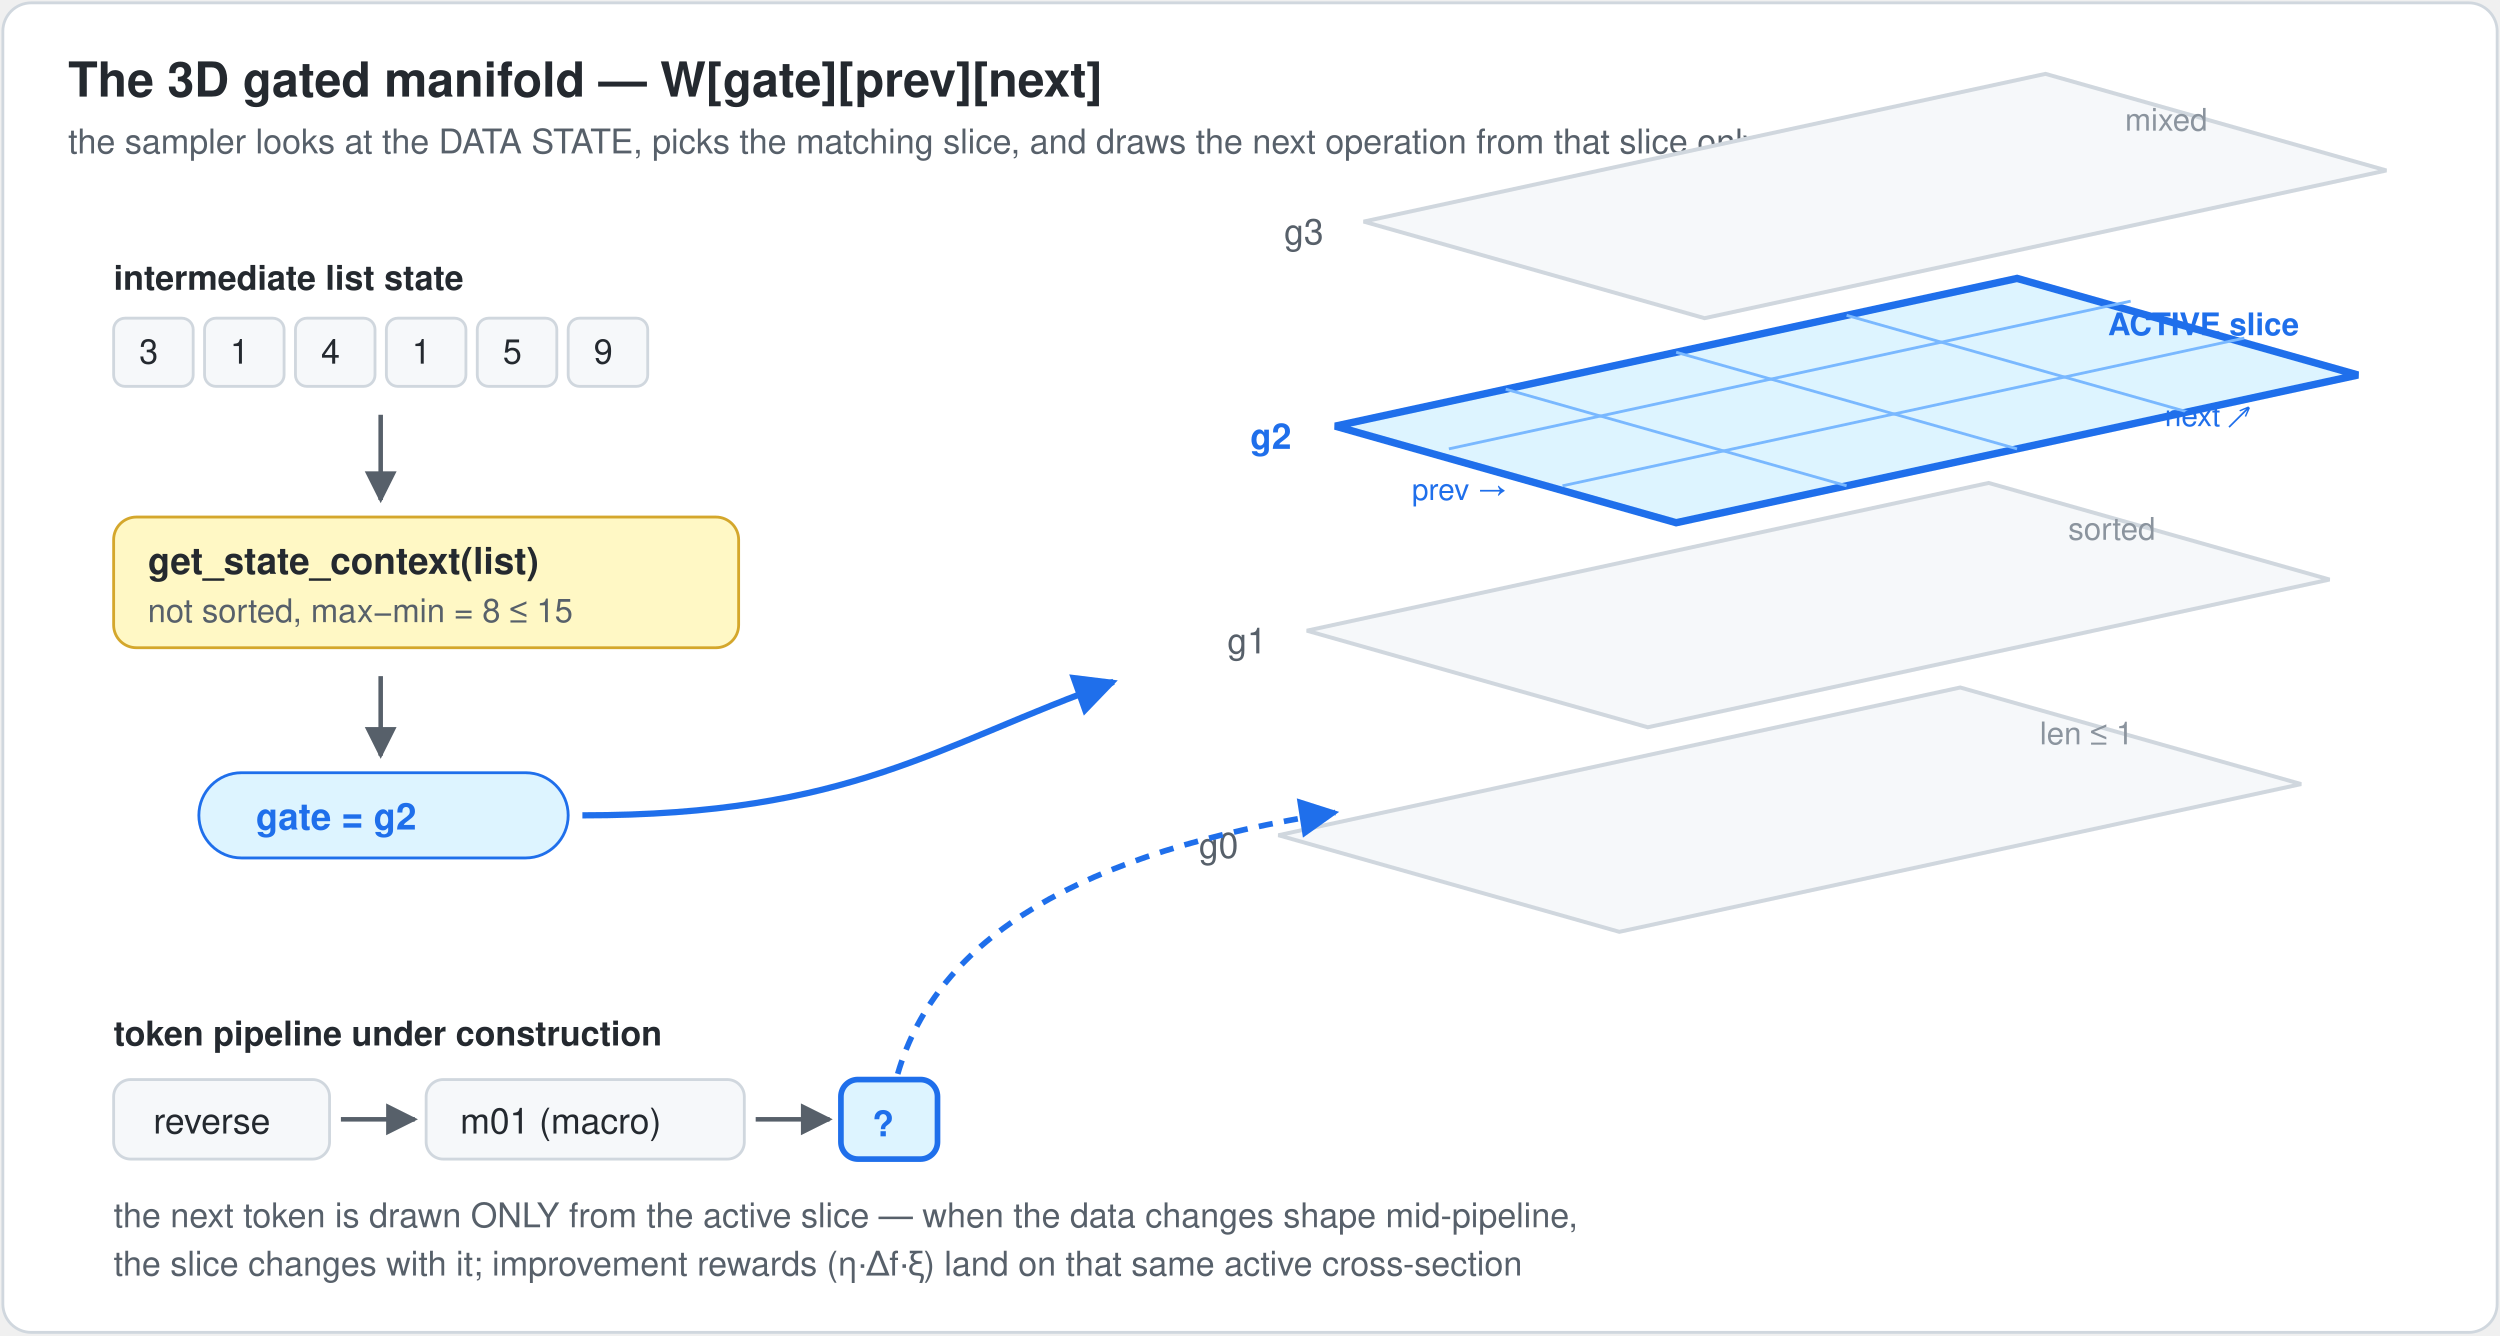
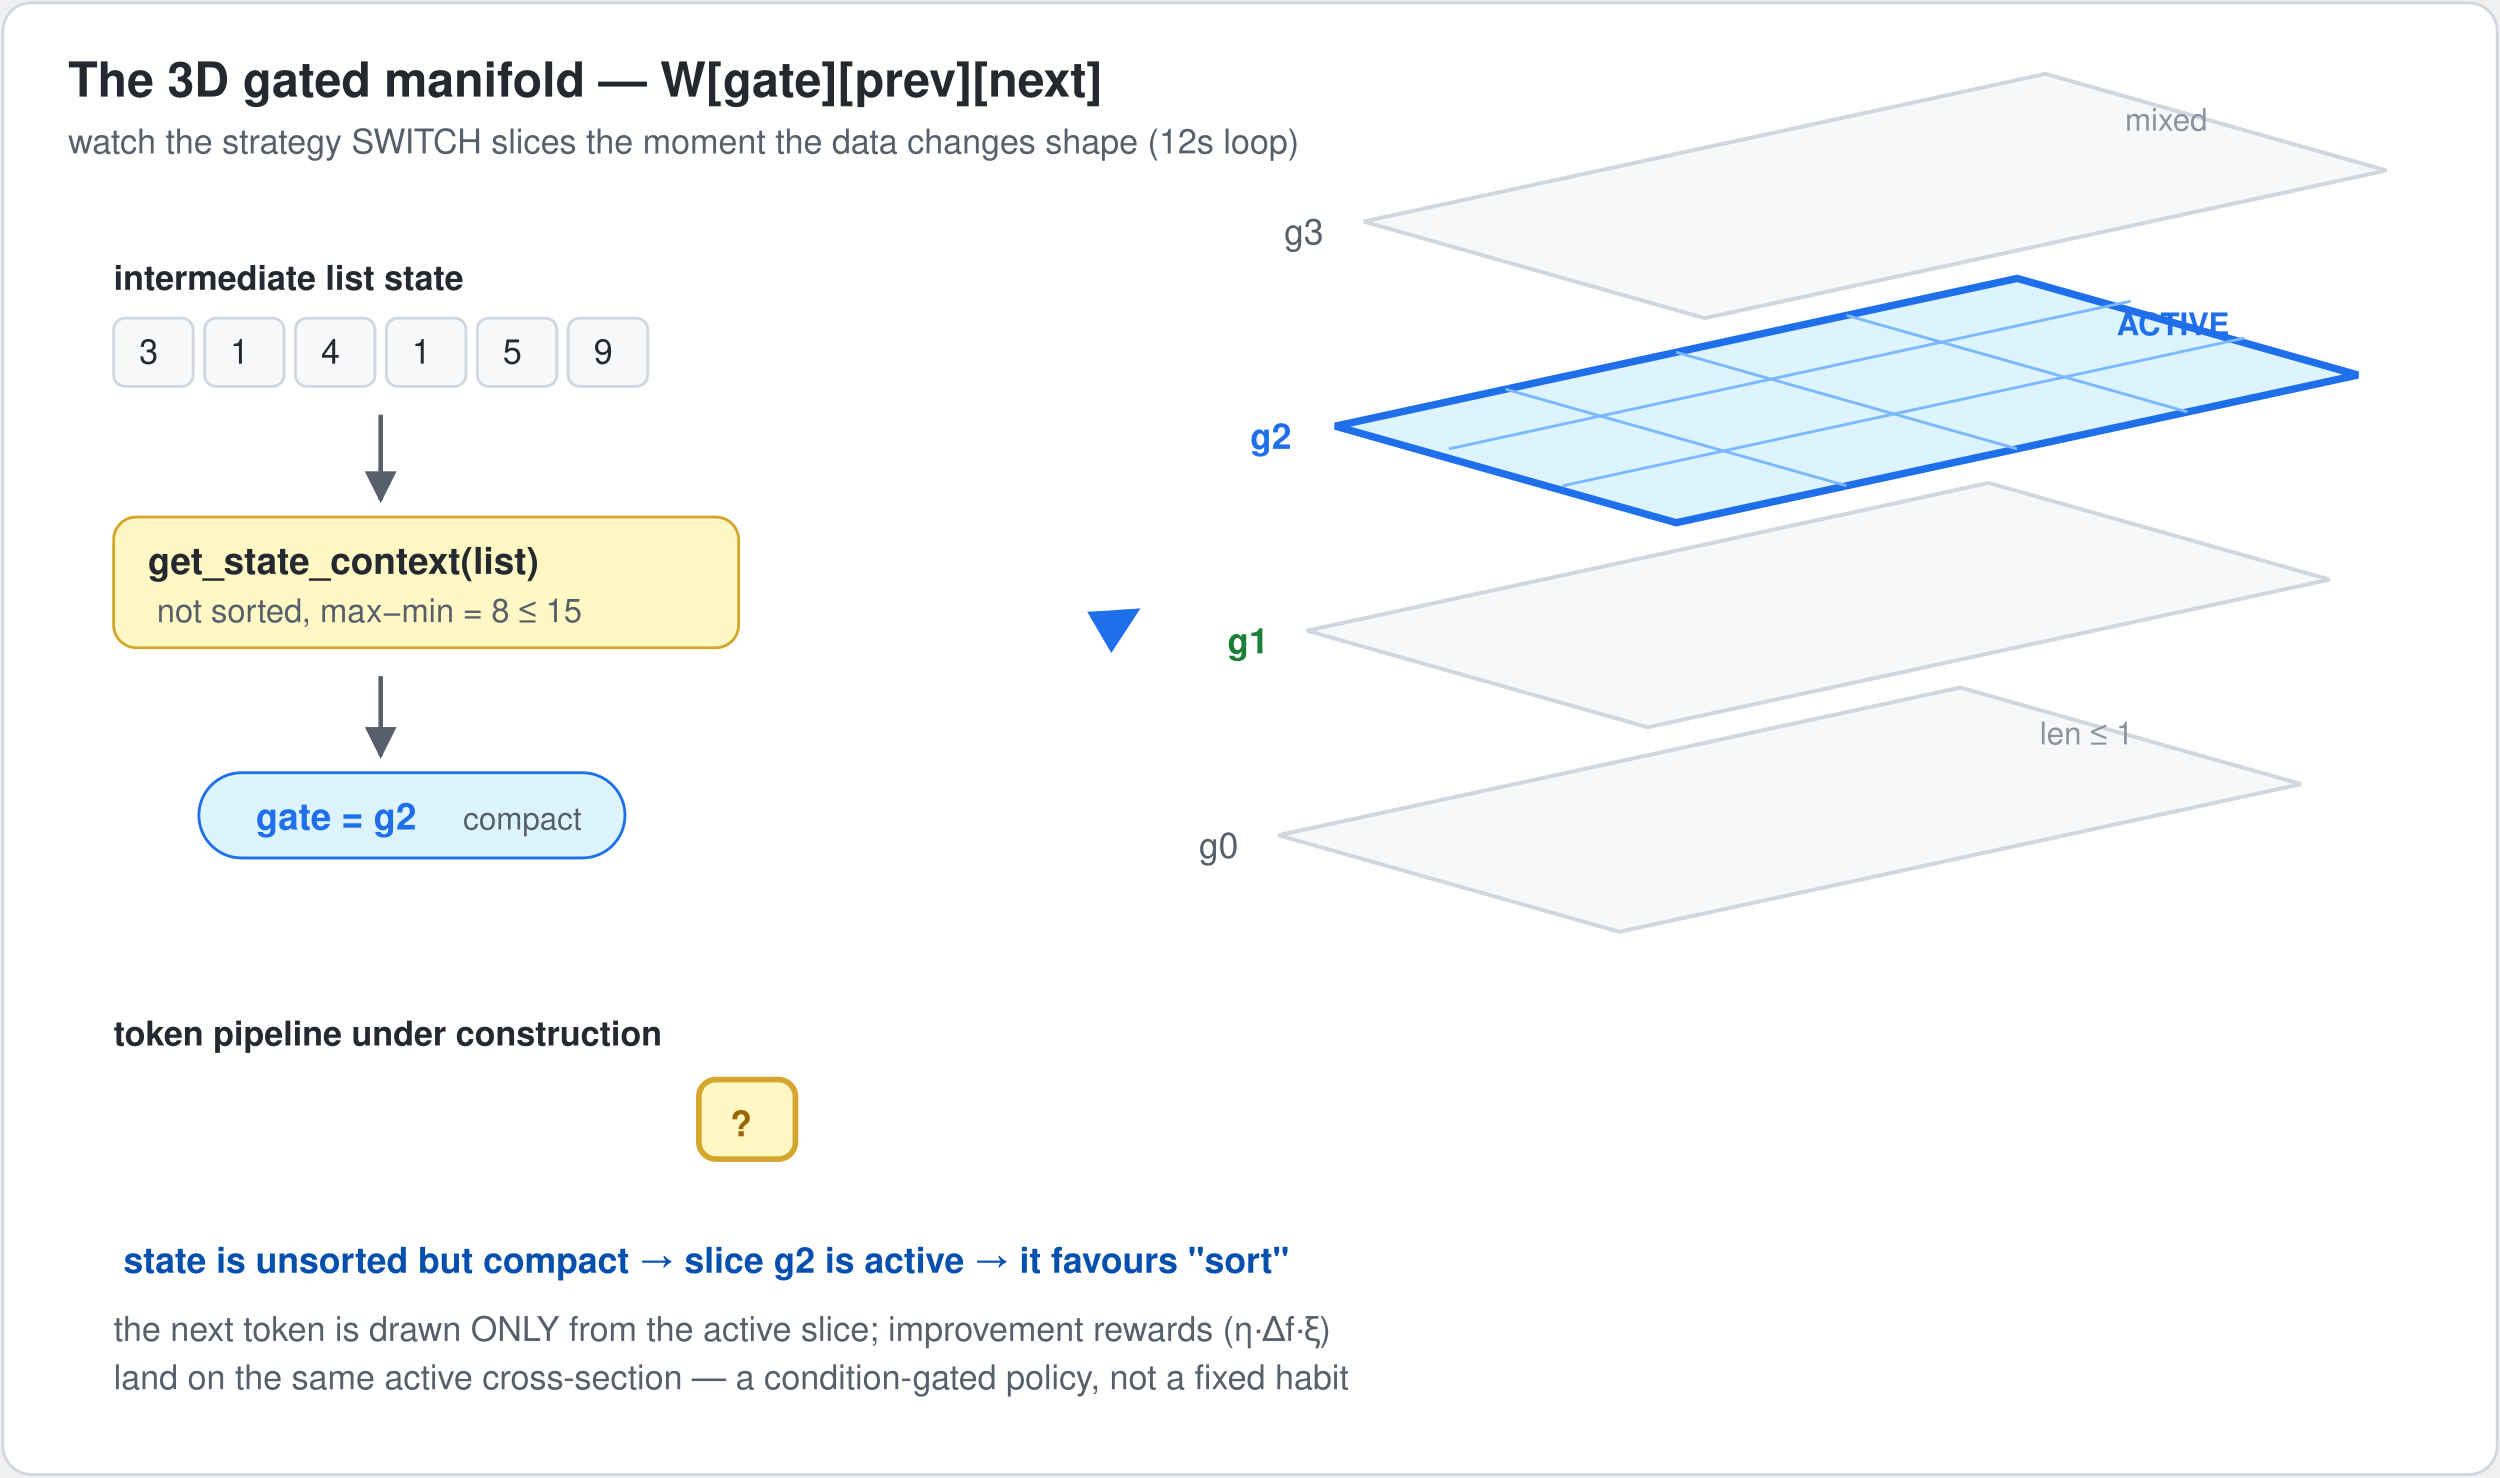
- <svg xmlns="http://www.w3.org/2000/svg" viewBox="0 0 880 470" font-family="Segoe UI, Helvetica, Arial, sans-serif">
+ <svg xmlns="http://www.w3.org/2000/svg" viewBox="0 0 880 520" font-family="Segoe UI, Helvetica, Arial, sans-serif">
  <defs>
    <marker id="arr" viewBox="0 0 10 10" refX="9" refY="5" markerWidth="7" markerHeight="7" orient="auto-start-reverse">
      <path d="M 0 0 L 10 5 L 0 10 z" fill="#1f6feb" />
    </marker>
    <marker id="arrg" viewBox="0 0 10 10" refX="9" refY="5" markerWidth="7" markerHeight="7" orient="auto-start-reverse">
      <path d="M 0 0 L 10 5 L 0 10 z" fill="#57606a" />
    </marker>
  </defs>
-   <rect x="1" y="1" width="878" height="468" rx="10" fill="#ffffff" stroke="#d0d7de" />
+   <rect x="1" y="1" width="878" height="518" rx="10" fill="#ffffff" stroke="#d0d7de" />
  <text x="24" y="34" font-size="17" font-weight="600" fill="#24292f">The 3D gated manifold — W[gate][prev][next]</text>
-   <text x="24" y="54" font-size="12" fill="#57606a">the sampler looks at the DATA STATE, picks the matching slice, and draws the next operation from that slice only</text>
+   <text x="24" y="54" font-size="12" fill="#57606a">watch the strategy SWITCH slices the moment the data changes shape (12s loop)</text>
  <text x="40" y="102" font-size="12" font-weight="600" fill="#24292f">intermediate list state</text>
  <g font-size="12" fill="#24292f">
+     <animate attributeName="opacity" values="1;1;0;0;1" keyTimes="0;0.46;0.5;0.97;1" dur="12s" repeatCount="indefinite" />
    <rect x="40" y="112" width="28" height="24" rx="4" fill="#f6f8fa" stroke="#d0d7de" />
    <text x="49" y="128">3</text>
    <rect x="72" y="112" width="28" height="24" rx="4" fill="#f6f8fa" stroke="#d0d7de" />
    <text x="81" y="128">1</text>
    <rect x="104" y="112" width="28" height="24" rx="4" fill="#f6f8fa" stroke="#d0d7de" />
    <text x="113" y="128">4</text>
    <rect x="136" y="112" width="28" height="24" rx="4" fill="#f6f8fa" stroke="#d0d7de" />
    <text x="145" y="128">1</text>
    <rect x="168" y="112" width="28" height="24" rx="4" fill="#f6f8fa" stroke="#d0d7de" />
    <text x="177" y="128">5</text>
    <rect x="200" y="112" width="28" height="24" rx="4" fill="#f6f8fa" stroke="#d0d7de" />
    <text x="209" y="128">9</text>
  </g>
+   <g font-size="12" fill="#0550ae" opacity="0">
+     <animate attributeName="opacity" values="0;0;1;1;0" keyTimes="0;0.46;0.5;0.97;1" dur="12s" repeatCount="indefinite" />
+     <rect x="40" y="112" width="28" height="24" rx="4" fill="#ddf4ff" stroke="#54aeff" />
+     <text x="49" y="128">1</text>
+     <rect x="72" y="112" width="28" height="24" rx="4" fill="#ddf4ff" stroke="#54aeff" />
+     <text x="81" y="128">1</text>
+     <rect x="104" y="112" width="28" height="24" rx="4" fill="#ddf4ff" stroke="#54aeff" />
+     <text x="113" y="128">3</text>
+     <rect x="136" y="112" width="28" height="24" rx="4" fill="#ddf4ff" stroke="#54aeff" />
+     <text x="145" y="128">4</text>
+     <rect x="168" y="112" width="28" height="24" rx="4" fill="#ddf4ff" stroke="#54aeff" />
+     <text x="177" y="128">5</text>
+     <rect x="200" y="112" width="28" height="24" rx="4" fill="#ddf4ff" stroke="#54aeff" />
+     <text x="209" y="128">9</text>
+   </g>
  <line x1="134" y1="146" x2="134" y2="176" stroke="#57606a" stroke-width="1.6" marker-end="url(#arrg)" />
-   <rect x="40" y="182" width="220" height="46" rx="8" fill="#fff8c5" stroke="#d4a72c" />
+   <rect x="40" y="182" width="220" height="46" rx="8" stroke="#d4a72c" fill="#fff8c5">
+     <animate attributeName="fill" values="#fff8c5;#ffec9e;#fff8c5;#fff8c5;#ffec9e;#fff8c5;#fff8c5" keyTimes="0;0.05;0.1;0.5;0.55;0.6;1" dur="12s" repeatCount="indefinite" />
+   </rect>
  <text x="52" y="202" font-size="13" font-weight="600" fill="#24292f">get_state_context(list)</text>
-   <text x="52" y="219" font-size="11.5" fill="#57606a">not sorted, max−min = 8 ≤ 15</text>
+   <g font-size="11.5" fill="#57606a">
+     <text x="52" y="219">
+       <animate attributeName="opacity" values="1;1;0;0;1" keyTimes="0;0.46;0.5;0.97;1" dur="12s" repeatCount="indefinite" />
+       not sorted, max−min = 8 ≤ 15
+     </text>
+     <text x="52" y="219" opacity="0">
+       <animate attributeName="opacity" values="0;0;1;1;0" keyTimes="0;0.46;0.5;0.97;1" dur="12s" repeatCount="indefinite" />
+       monotone non-decreasing
+     </text>
+   </g>
  <line x1="134" y1="238" x2="134" y2="266" stroke="#57606a" stroke-width="1.6" marker-end="url(#arrg)" />
-   <rect x="70" y="272" width="130" height="30" rx="15" fill="#ddf4ff" stroke="#1f6feb" />
-   <text x="90" y="292" font-size="13" font-weight="700" fill="#1f6feb">gate = g2</text>
-   <path d="M 205 287 C 300 287 330 262 392 240" fill="none" stroke="#1f6feb" stroke-width="2.2" marker-end="url(#arr)" />
  <g>
+     <animate attributeName="opacity" values="0;1;1;0;0" keyTimes="0;0.08;0.46;0.5;1" dur="12s" repeatCount="indefinite" />
+     <rect x="70" y="272" width="150" height="30" rx="15" fill="#ddf4ff" stroke="#1f6feb" />
+     <text x="90" y="292" font-size="13" font-weight="700" fill="#1f6feb">gate = g2</text>
+     <text x="163" y="292" font-size="11" fill="#57606a">compact</text>
+   </g>
+   <g opacity="0">
+     <animate attributeName="opacity" values="0;0;1;1;0" keyTimes="0;0.52;0.58;0.97;1" dur="12s" repeatCount="indefinite" />
+     <rect x="70" y="272" width="150" height="30" rx="15" fill="#dafbe1" stroke="#1a7f37" />
+     <text x="90" y="292" font-size="13" font-weight="700" fill="#1a7f37">gate = g1</text>
+     <text x="163" y="292" font-size="11" fill="#57606a">sorted</text>
+   </g>
+   <path d="M 225 287 C 320 287 340 250 400 215" fill="none" stroke="#1f6feb" stroke-width="2.4" marker-end="url(#arr)" stroke-dasharray="300" stroke-dashoffset="300">
+     <animate attributeName="stroke-dashoffset" values="300;300;0;0" keyTimes="0;0.1;0.2;1" dur="12s" repeatCount="indefinite" />
+     <animate attributeName="opacity" values="1;1;0;0" keyTimes="0;0.46;0.5;1" dur="12s" repeatCount="indefinite" />
+   </path>
+   <path d="M 225 287 C 320 292 340 275 396 262" fill="none" stroke="#1a7f37" stroke-width="2.4" marker-end="url(#arr)" stroke-dasharray="300" stroke-dashoffset="300" opacity="0">
+     <animate attributeName="stroke-dashoffset" values="300;300;0;0" keyTimes="0;0.58;0.68;1" dur="12s" repeatCount="indefinite" />
+     <animate attributeName="opacity" values="0;0;1;1;0" keyTimes="0;0.56;0.6;0.97;1" dur="12s" repeatCount="indefinite" />
+   </path>
+   <g>
+     <animateTransform attributeName="transform" type="translate" values="0 0;0 3;0 0" dur="6s" repeatCount="indefinite" />
    <path d="M 480 78  l 240 -52 l 120 34 l -240 52 z" fill="#f6f8fa" stroke="#d0d7de" stroke-width="1.4" />
    <text x="452" y="86" font-size="12.5" fill="#57606a">g3</text>
    <text x="748" y="46" font-size="11" fill="#8b949e">mixed</text>
-     <path d="M 470 150 l 240 -52 l 120 34 l -240 52 z" fill="#ddf4ff" stroke="#1f6feb" stroke-width="2.6" />
-     <path d="M 530 137 l 120 34 M 590 124 l 120 34 M 650 111 l 120 34" stroke="#79b8ff" stroke-width="1" />
-     <path d="M 510 158 l 240 -52 M 550 171 l 240 -52" stroke="#79b8ff" stroke-width="1" />
+     <path d="M 470 150 l 240 -52 l 120 34 l -240 52 z" stroke-width="2.6" fill="#ddf4ff" stroke="#1f6feb">
+       <animate attributeName="fill" values="#f6f8fa;#ddf4ff;#b6e3ff;#ddf4ff;#f6f8fa;#f6f8fa" keyTimes="0;0.16;0.3;0.44;0.52;1" dur="12s" repeatCount="indefinite" />
+       <animate attributeName="stroke" values="#d0d7de;#1f6feb;#1f6feb;#d0d7de;#d0d7de" keyTimes="0;0.16;0.44;0.52;1" dur="12s" repeatCount="indefinite" />
+     </path>
+     <g stroke="#79b8ff" stroke-width="1">
+       <animate attributeName="opacity" values="0;1;1;0;0" keyTimes="0;0.16;0.44;0.5;1" dur="12s" repeatCount="indefinite" />
+       <path d="M 530 137 l 120 34 M 590 124 l 120 34 M 650 111 l 120 34" />
+       <path d="M 510 158 l 240 -52 M 550 171 l 240 -52" />
+     </g>
    <text x="440" y="158" font-size="12.5" font-weight="700" fill="#1f6feb">g2</text>
-     <text x="742" y="118" font-size="11" font-weight="600" fill="#1f6feb">ACTIVE slice</text>
-     <text x="497" y="176" font-size="10.5" fill="#1f6feb">prev →</text>
-     <text x="762" y="150" font-size="10.5" fill="#1f6feb">next ↗</text>
-     <path d="M 460 222 l 240 -52 l 120 34 l -240 52 z" fill="#f6f8fa" stroke="#d0d7de" stroke-width="1.4" />
-     <text x="432" y="230" font-size="12.5" fill="#57606a">g1</text>
-     <text x="728" y="190" font-size="11" fill="#8b949e">sorted</text>
+     <text x="742" y="118" font-size="11" font-weight="600" fill="#1f6feb">
+       <animate attributeName="opacity" values="0;1;1;0;0" keyTimes="0;0.16;0.44;0.5;1" dur="12s" repeatCount="indefinite" />
+       ACTIVE
+     </text>
+     <path d="M 460 222 l 240 -52 l 120 34 l -240 52 z" stroke-width="1.4" fill="#f6f8fa" stroke="#d0d7de">
+       <animate attributeName="fill" values="#f6f8fa;#f6f8fa;#dafbe1;#acf2bd;#dafbe1;#f6f8fa" keyTimes="0;0.6;0.68;0.8;0.94;1" dur="12s" repeatCount="indefinite" />
+       <animate attributeName="stroke" values="#d0d7de;#d0d7de;#1a7f37;#1a7f37;#d0d7de" keyTimes="0;0.6;0.68;0.94;1" dur="12s" repeatCount="indefinite" />
+       <animate attributeName="stroke-width" values="1.4;1.4;2.6;2.6;1.4" keyTimes="0;0.6;0.68;0.94;1" dur="12s" repeatCount="indefinite" />
+     </path>
+     <g stroke="#4ac26b" stroke-width="1" opacity="0">
+       <animate attributeName="opacity" values="0;0;1;1;0" keyTimes="0;0.62;0.7;0.92;1" dur="12s" repeatCount="indefinite" />
+       <path d="M 520 209 l 120 34 M 580 196 l 120 34 M 640 183 l 120 34" />
+       <path d="M 500 230 l 240 -52 M 540 243 l 240 -52" />
+     </g>
+     <text x="432" y="230" font-size="12.5" font-weight="700" fill="#1a7f37">g1</text>
+     <text x="728" y="190" font-size="11" font-weight="600" fill="#1a7f37" opacity="0">
+       <animate attributeName="opacity" values="0;0;1;1;0" keyTimes="0;0.62;0.7;0.92;1" dur="12s" repeatCount="indefinite" />
+       ACTIVE
+     </text>
    <path d="M 450 294 l 240 -52 l 120 34 l -240 52 z" fill="#f6f8fa" stroke="#d0d7de" stroke-width="1.4" />
    <text x="422" y="302" font-size="12.5" fill="#57606a">g0</text>
    <text x="718" y="262" font-size="11" fill="#8b949e">len ≤ 1</text>
  </g>
+   <path d="M 520 190 C 420 300 240 350 120 382" fill="none" stroke="#1f6feb" stroke-width="2" stroke-dasharray="6 5" opacity="0" marker-end="url(#arr)">
+     <animate attributeName="opacity" values="0;0;1;1;0;0" keyTimes="0;0.26;0.3;0.42;0.46;1" dur="12s" repeatCount="indefinite" />
+     <animate attributeName="stroke-dashoffset" values="66;0" dur="1.2s" repeatCount="indefinite" />
+   </path>
+   <path d="M 510 258 C 430 330 300 360 220 384" fill="none" stroke="#1a7f37" stroke-width="2" stroke-dasharray="6 5" opacity="0" marker-end="url(#arr)">
+     <animate attributeName="opacity" values="0;0;1;1;0;0" keyTimes="0;0.74;0.78;0.9;0.94;1" dur="12s" repeatCount="indefinite" />
+     <animate attributeName="stroke-dashoffset" values="66;0" dur="1.2s" repeatCount="indefinite" />
+   </path>
  <text x="40" y="368" font-size="12" font-weight="600" fill="#24292f">token pipeline under construction</text>
  <g font-size="12.5">
-     <rect x="40" y="380" width="76" height="28" rx="6" fill="#f6f8fa" stroke="#d0d7de" />
-     <text x="54" y="399" fill="#24292f">reverse</text>
-     <line x1="120" y1="394" x2="146" y2="394" stroke="#57606a" stroke-width="1.6" marker-end="url(#arrg)" />
-     <rect x="150" y="380" width="112" height="28" rx="6" fill="#f6f8fa" stroke="#d0d7de" />
-     <text x="162" y="399" fill="#24292f">m01 (macro)</text>
-     <line x1="266" y1="394" x2="292" y2="394" stroke="#57606a" stroke-width="1.6" marker-end="url(#arrg)" />
-     <rect x="296" y="380" width="34" height="28" rx="6" fill="#ddf4ff" stroke="#1f6feb" stroke-width="2" />
-     <text x="307" y="400" fill="#1f6feb" font-weight="700">?</text>
+     <g opacity="0">
+       <animate attributeName="opacity" values="0;0;1;1;0" keyTimes="0;0.4;0.44;0.97;1" dur="12s" repeatCount="indefinite" />
+       <animateTransform attributeName="transform" type="translate" values="0 -10;0 -10;0 0;0 0" keyTimes="0;0.4;0.44;1" dur="12s" repeatCount="indefinite" />
+       <rect x="40" y="380" width="58" height="28" rx="6" fill="#ddf4ff" stroke="#1f6feb" />
+       <text x="52" y="399" fill="#0550ae" font-weight="600">sort</text>
+     </g>
+     <line x1="102" y1="394" x2="126" y2="394" stroke="#57606a" stroke-width="1.6" marker-end="url(#arrg)" opacity="0">
+       <animate attributeName="opacity" values="0;0;1;1;0" keyTimes="0;0.44;0.48;0.97;1" dur="12s" repeatCount="indefinite" />
+     </line>
+     <g opacity="0">
+       <animate attributeName="opacity" values="0;0;1;1;0" keyTimes="0;0.88;0.92;0.97;1" dur="12s" repeatCount="indefinite" />
+       <animateTransform attributeName="transform" type="translate" values="0 -10;0 -10;0 0;0 0" keyTimes="0;0.88;0.92;1" dur="12s" repeatCount="indefinite" />
+       <rect x="130" y="380" width="84" height="28" rx="6" fill="#dafbe1" stroke="#1a7f37" />
+       <text x="142" y="399" fill="#1a7f37" font-weight="600">cumsum</text>
+     </g>
+     <line x1="218" y1="394" x2="242" y2="394" stroke="#57606a" stroke-width="1.6" marker-end="url(#arrg)" opacity="0">
+       <animate attributeName="opacity" values="0;0;1;1;0" keyTimes="0;0.92;0.96;0.97;1" dur="12s" repeatCount="indefinite" />
+     </line>
+     <rect x="246" y="380" width="34" height="28" rx="6" fill="#fff8c5" stroke="#d4a72c" stroke-width="2">
+       <animate attributeName="stroke-width" values="1.2;2.6;1.2" dur="1.6s" repeatCount="indefinite" />
+     </rect>
+     <text x="257" y="400" fill="#9a6700" font-weight="700">?</text>
  </g>
-   <path d="M 316 378 C 330 330 380 300 470 286" fill="none" stroke="#1f6feb" stroke-width="2" stroke-dasharray="5 4" marker-end="url(#arr)" />
-   <text x="40" y="432" font-size="12" fill="#57606a">the next token is drawn ONLY from the active slice — when the data changes shape mid-pipeline,</text>
-   <text x="40" y="449" font-size="12" fill="#57606a">the slice changes with it; improvement rewards (η·Δf·ξ) land on that same active cross-section</text>
+   <g font-size="12.5" font-weight="600">
+     <text x="40" y="448" fill="#0550ae">
+       <animate attributeName="opacity" values="1;1;0;0;1" keyTimes="0;0.46;0.5;0.97;1" dur="12s" repeatCount="indefinite" />
+       state is unsorted but compact → slice g2 is active → it favours "sort"
+     </text>
+     <text x="40" y="448" fill="#1a7f37" opacity="0">
+       <animate attributeName="opacity" values="0;0;1;1;0" keyTimes="0;0.5;0.56;0.97;1" dur="12s" repeatCount="indefinite" />
+       the data just became SORTED → the strategy SWITCHES to slice g1 mid-pipeline
+     </text>
+   </g>
+   <text x="40" y="472" font-size="12" fill="#57606a">the next token is drawn ONLY from the active slice; improvement rewards (η·Δf·ξ)</text>
+   <text x="40" y="489" font-size="12" fill="#57606a">land on the same active cross-section — a condition-gated policy, not a fixed habit</text>
</svg>
